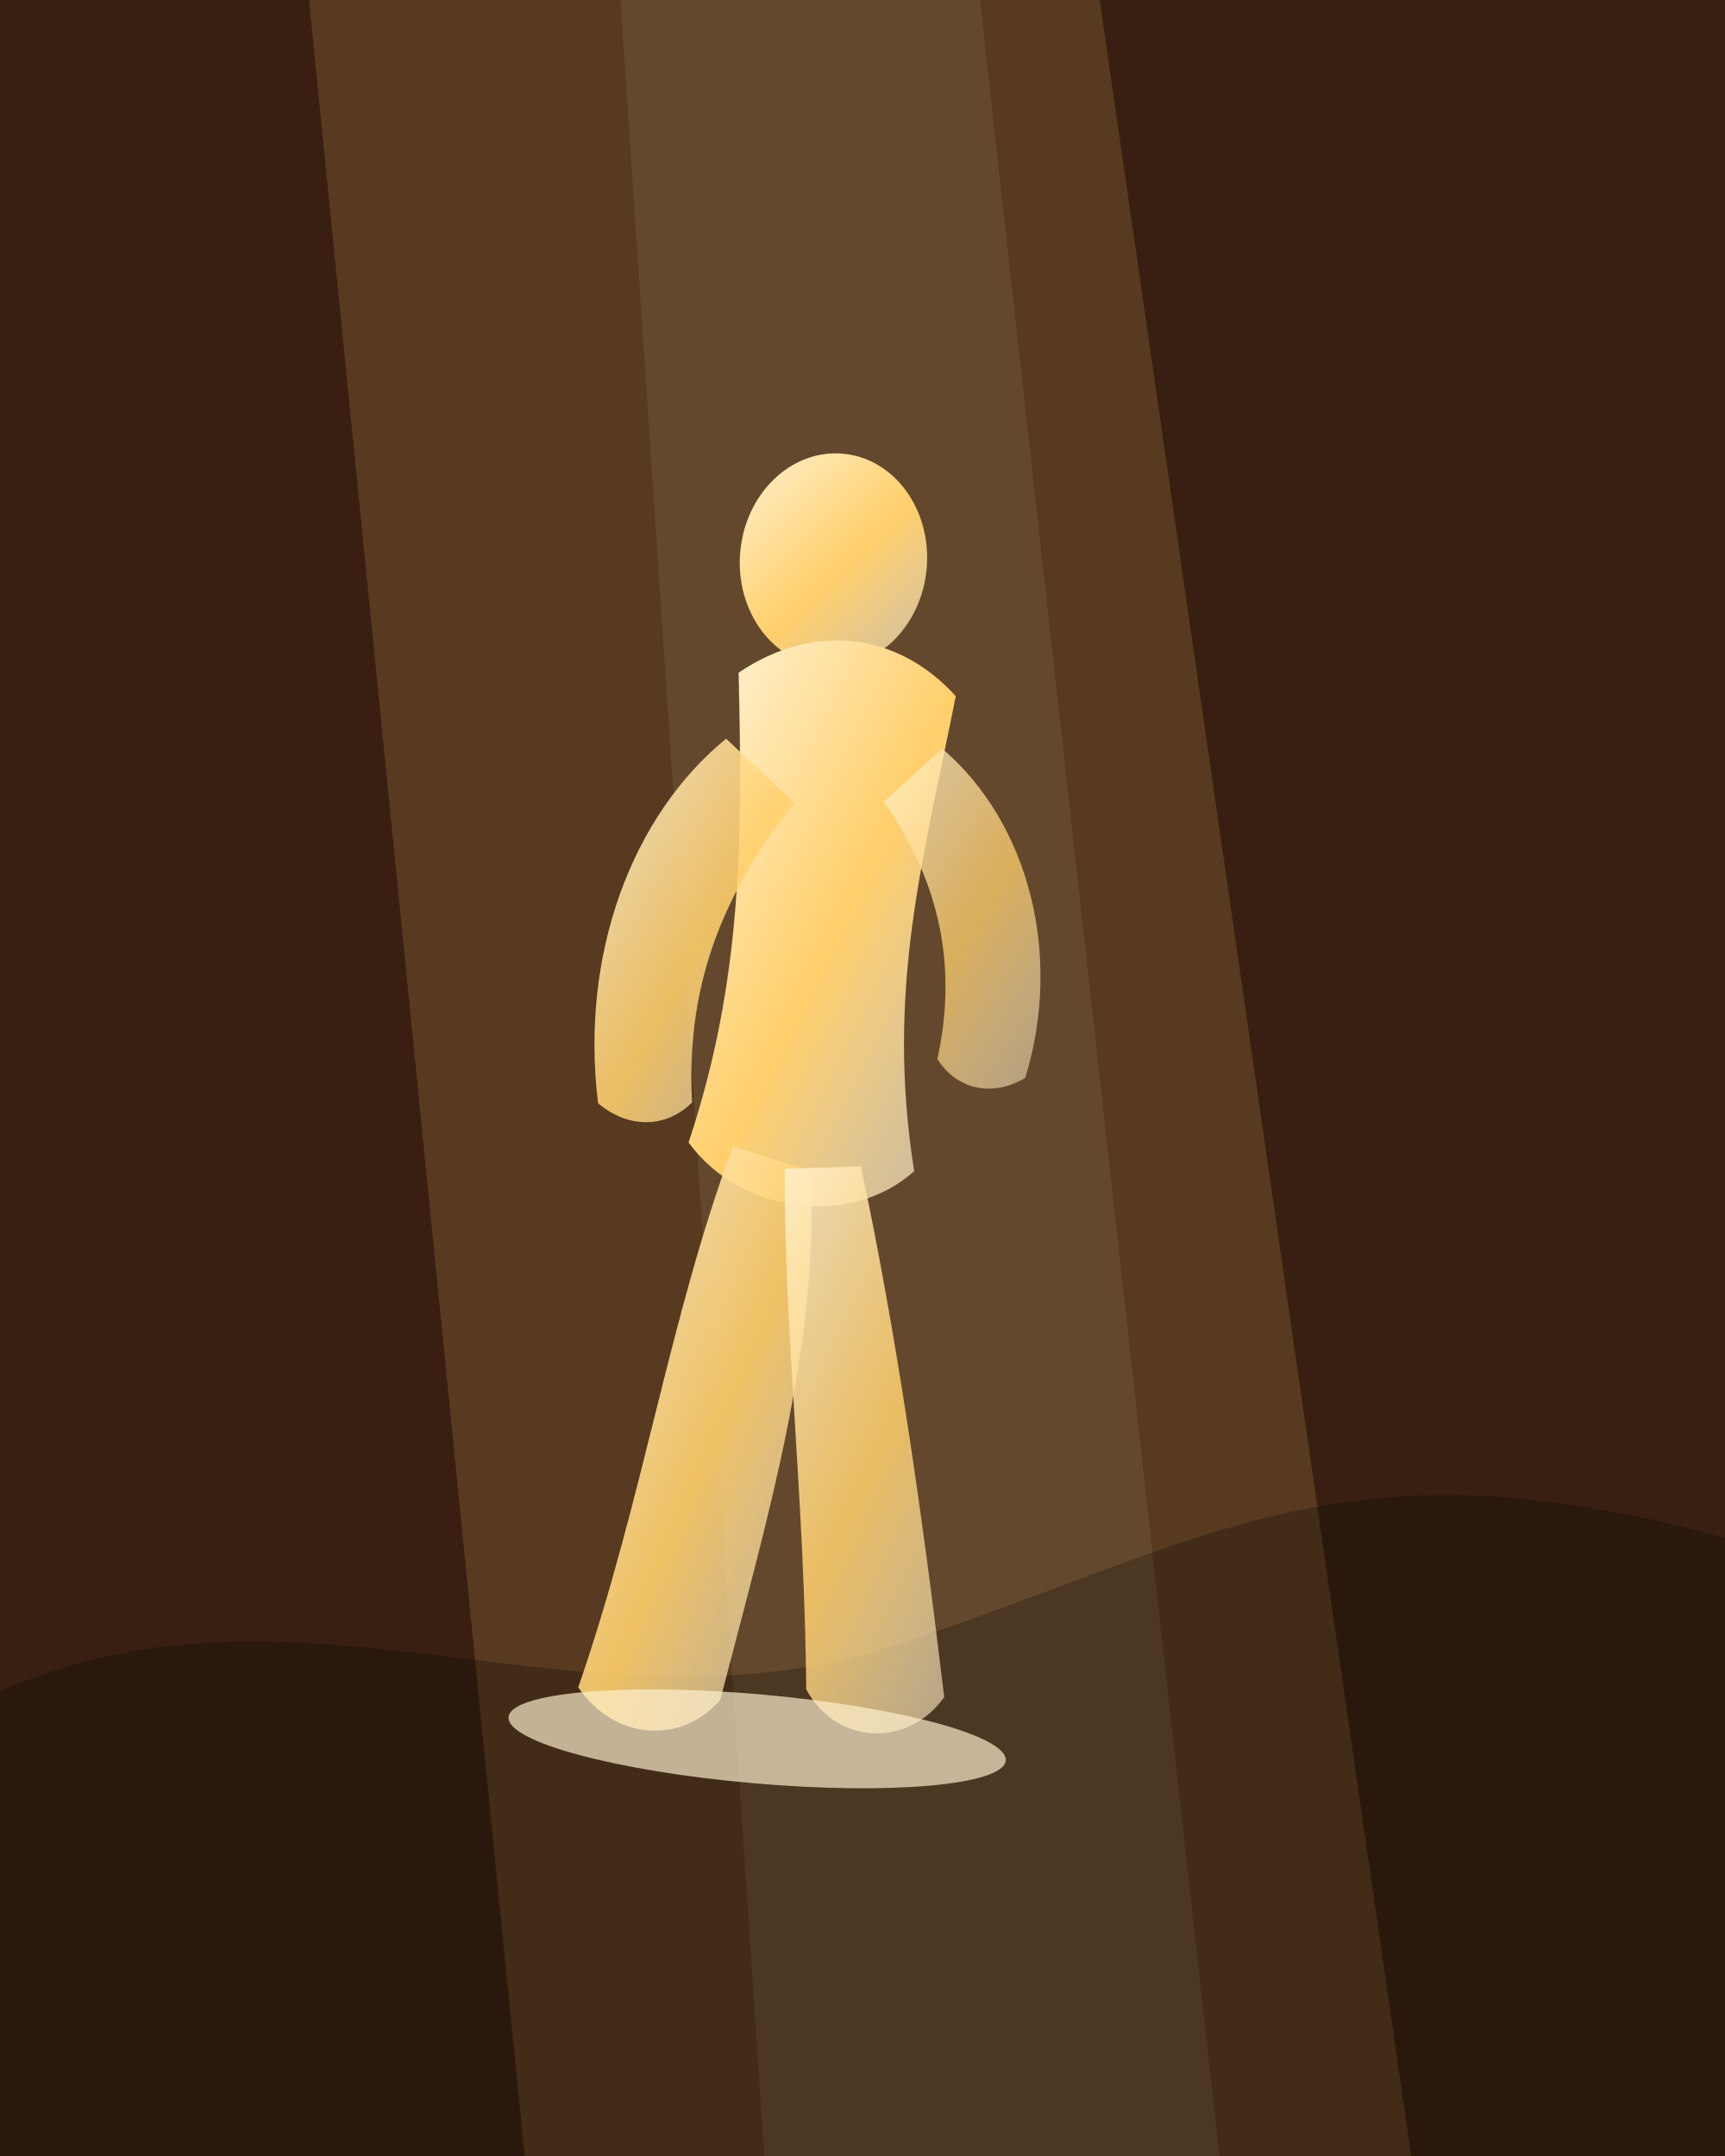
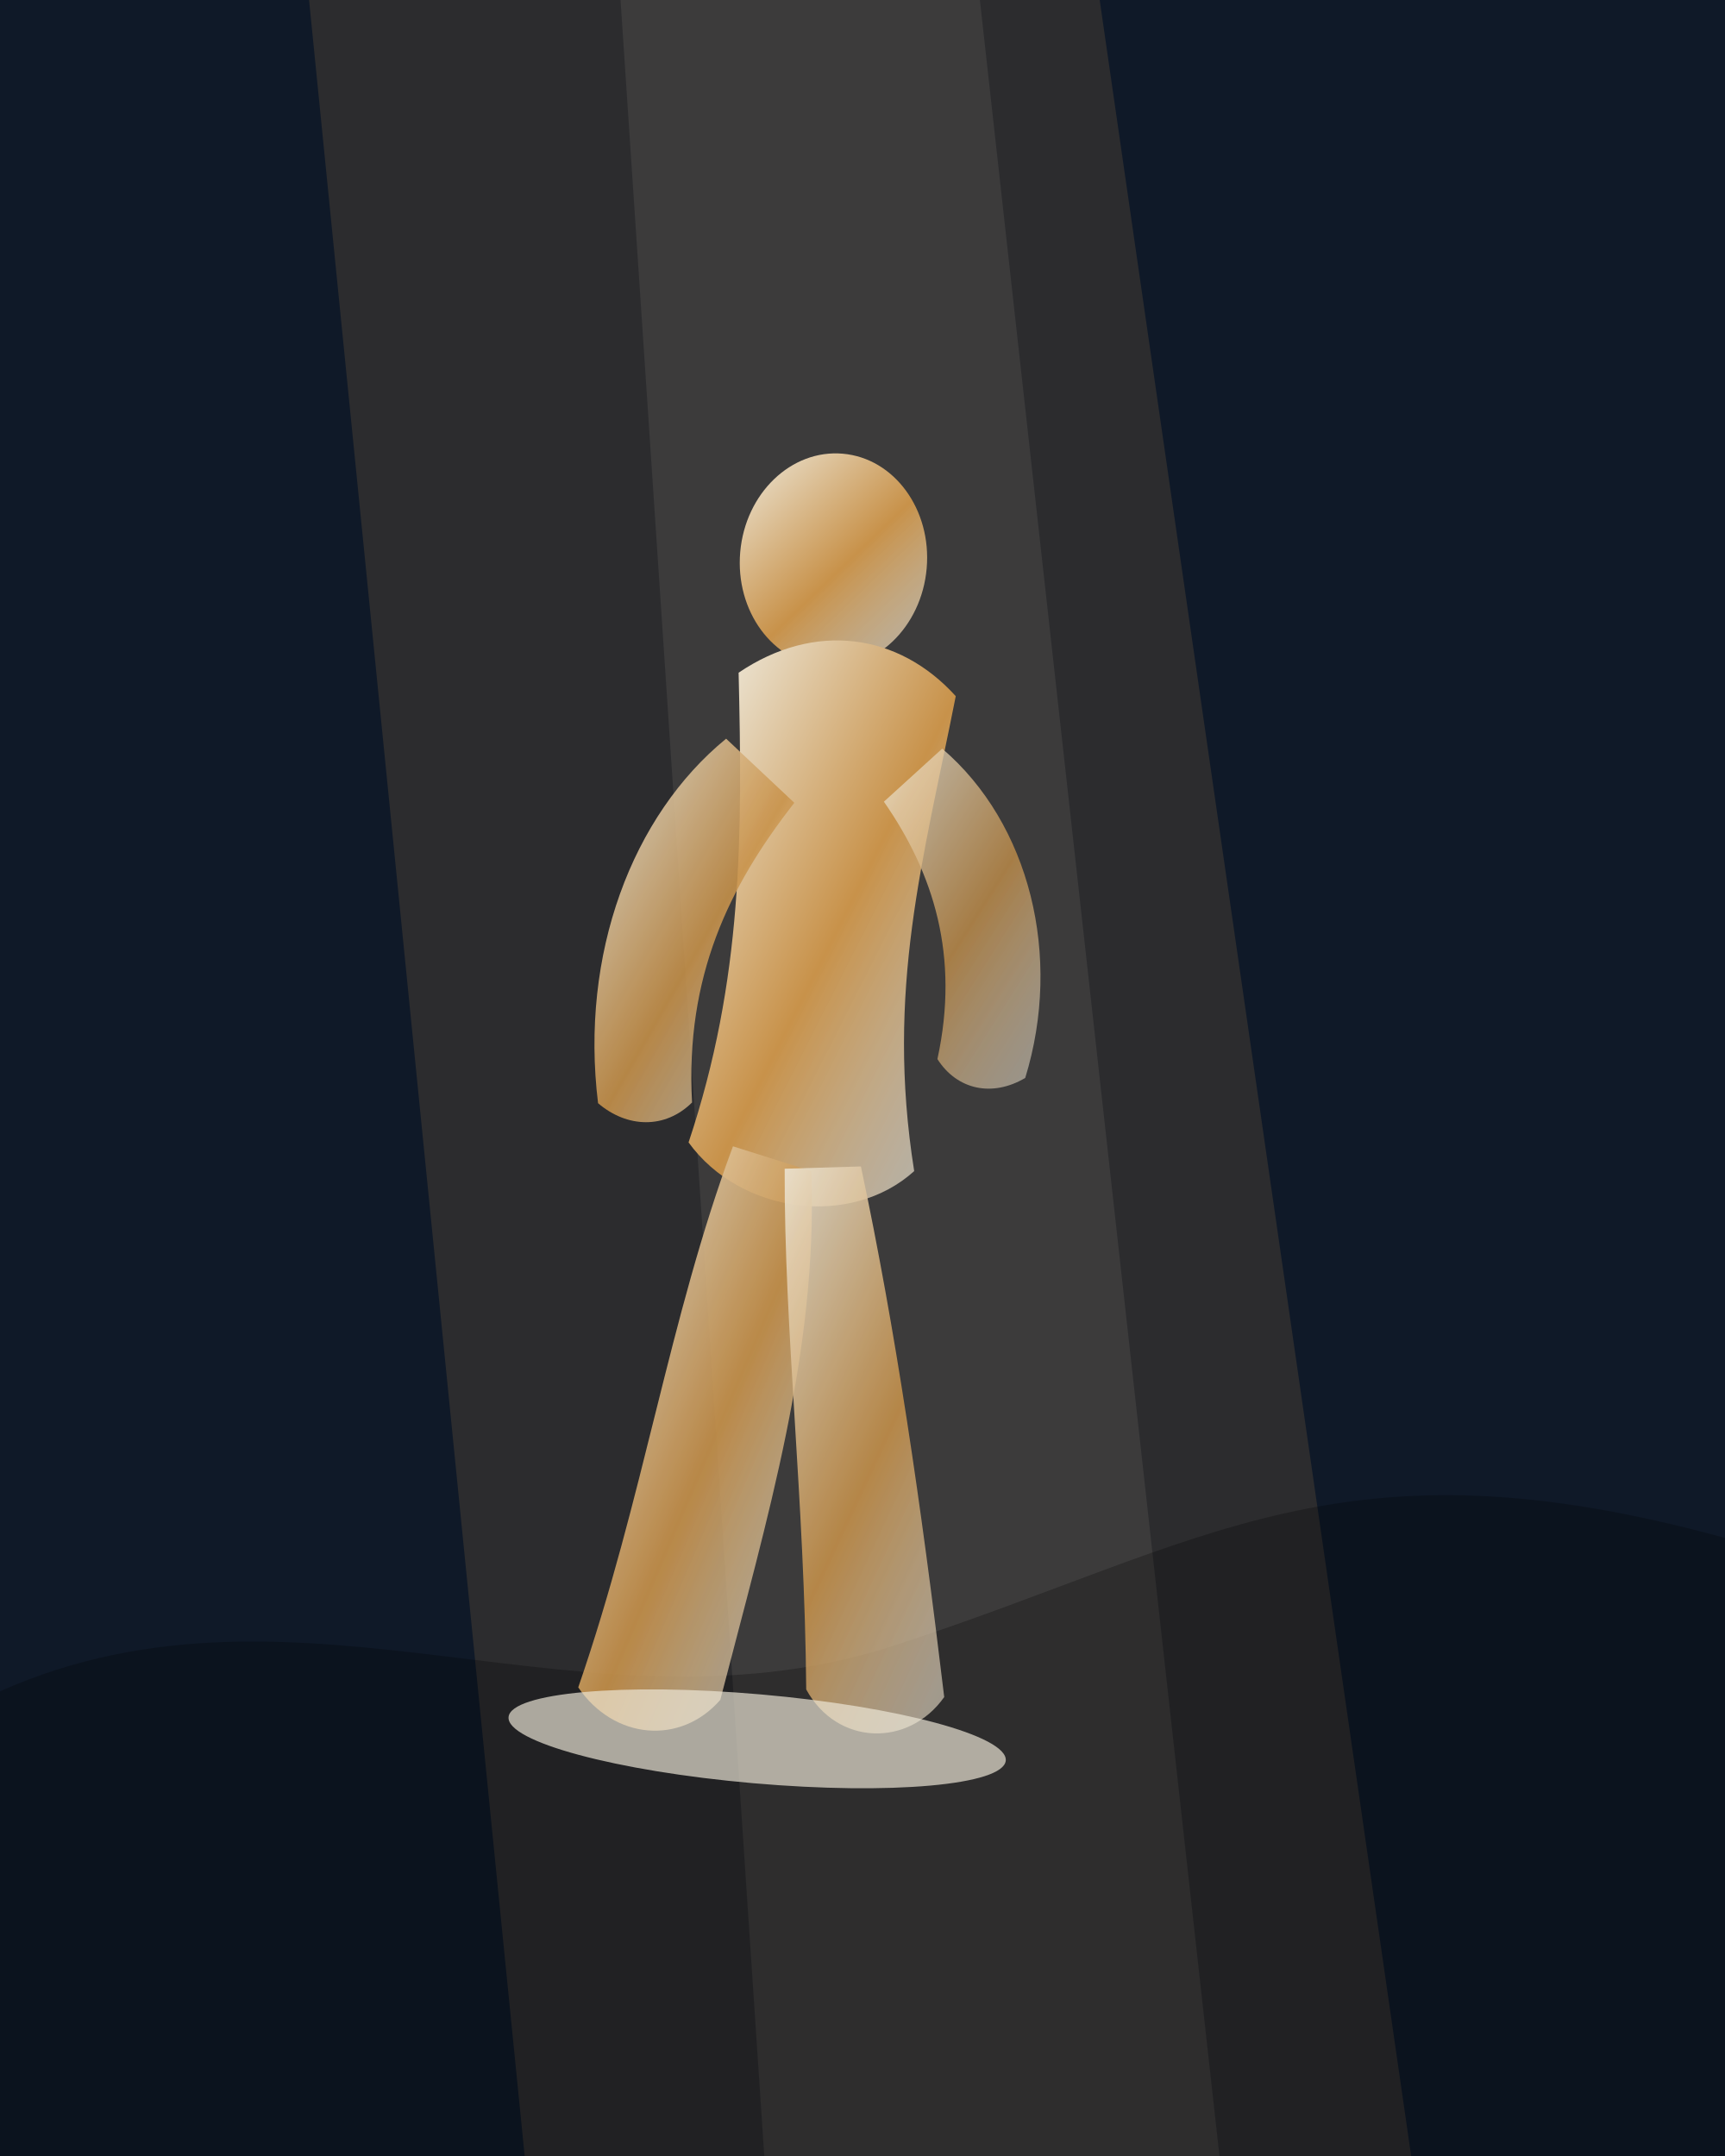
<svg xmlns="http://www.w3.org/2000/svg" viewBox="0 0 720 900" role="img" aria-labelledby="title desc">
  <defs>
    <radialGradient id="halo" cx="50%" cy="28%" r="45%">
-       <stop offset="0" stop-color="#ffcf6b" stop-opacity=".82" />
-       <stop offset=".36" stop-color="#ffcf6b" stop-opacity=".22" />
-       <stop offset="1" stop-color="#120c08" stop-opacity="0" />
+       <stop offset="0" stop-color="#C8924A" stop-opacity=".82" />
+       <stop offset=".36" stop-color="#C8924A" stop-opacity=".22" />
+       <stop offset="1" stop-color="#091019" stop-opacity="0" />
    </radialGradient>
    <linearGradient id="figure" x1="0" y1="0" x2="1" y2="1">
-       <stop offset="0" stop-color="#fff1cf" />
-       <stop offset=".54" stop-color="#ffcf6b" />
-       <stop offset="1" stop-color="#fff1cf" stop-opacity=".68" />
+       <stop offset="0" stop-color="#EDE7D8" />
+       <stop offset=".54" stop-color="#C8924A" />
+       <stop offset="1" stop-color="#EDE7D8" stop-opacity=".68" />
    </linearGradient>
    <filter id="soft">
      <feGaussianBlur stdDeviation="14" />
    </filter>
  </defs>
-   <rect width="720" height="900" fill="#120c08" />
-   <rect width="720" height="900" fill="#77401f" opacity=".38" />
-   <path d="M129 0 L459 0 L589 900 L219 900 Z" fill="#ffcf6b" opacity=".16" />
-   <path d="M259 0 L409 0 L509 900 L319 900 Z" fill="#fff1cf" opacity=".08" />
+   <rect width="720" height="900" fill="#091019" />
+   <rect width="720" height="900" fill="#182843" opacity=".38" />
+   <path d="M129 0 L459 0 L589 900 L219 900 Z" fill="#C8924A" opacity=".16" />
+   <path d="M259 0 L409 0 L509 900 L319 900 Z" fill="#EDE7D8" opacity=".08" />
  <path d="M0 706 C126 650 246 730 376 686 C504 644 560 598 720 642 L720 900 L0 900 Z" fill="#000" opacity=".24" />
  <g transform="translate(219 193) rotate(5 120 260) scale(0.93)">
    <ellipse cx="118" cy="44" rx="42" ry="48" fill="url(#figure)" />
    <path d="M80 98 C112 72 150 74 178 100 C170 174 158 234 178 314 C152 342 102 340 76 310 C94 235 88 170 80 98Z" fill="url(#figure)" />
    <path d="M77 128 C38 166 20 230 34 296 C48 306 65 305 76 292 C68 236 84 194 110 154Z" fill="url(#figure)" opacity=".88" />
    <path d="M174 124 C216 154 236 212 224 268 C210 278 194 276 184 263 C190 216 175 180 150 150Z" fill="url(#figure)" opacity=".76" />
    <path d="M96 310 C74 390 70 470 48 558 C66 580 96 580 112 558 C126 474 142 398 132 318Z" fill="url(#figure)" opacity=".9" />
    <path d="M154 314 C176 386 194 462 212 548 C198 572 166 574 150 550 C142 466 126 390 120 318Z" fill="url(#figure)" opacity=".86" />
-     <ellipse cx="130" cy="574" rx="112" ry="20" fill="#fff1cf" opacity=".68" />
+     <ellipse cx="130" cy="574" rx="112" ry="20" fill="#EDE7D8" opacity=".68" />
  </g>
</svg>
